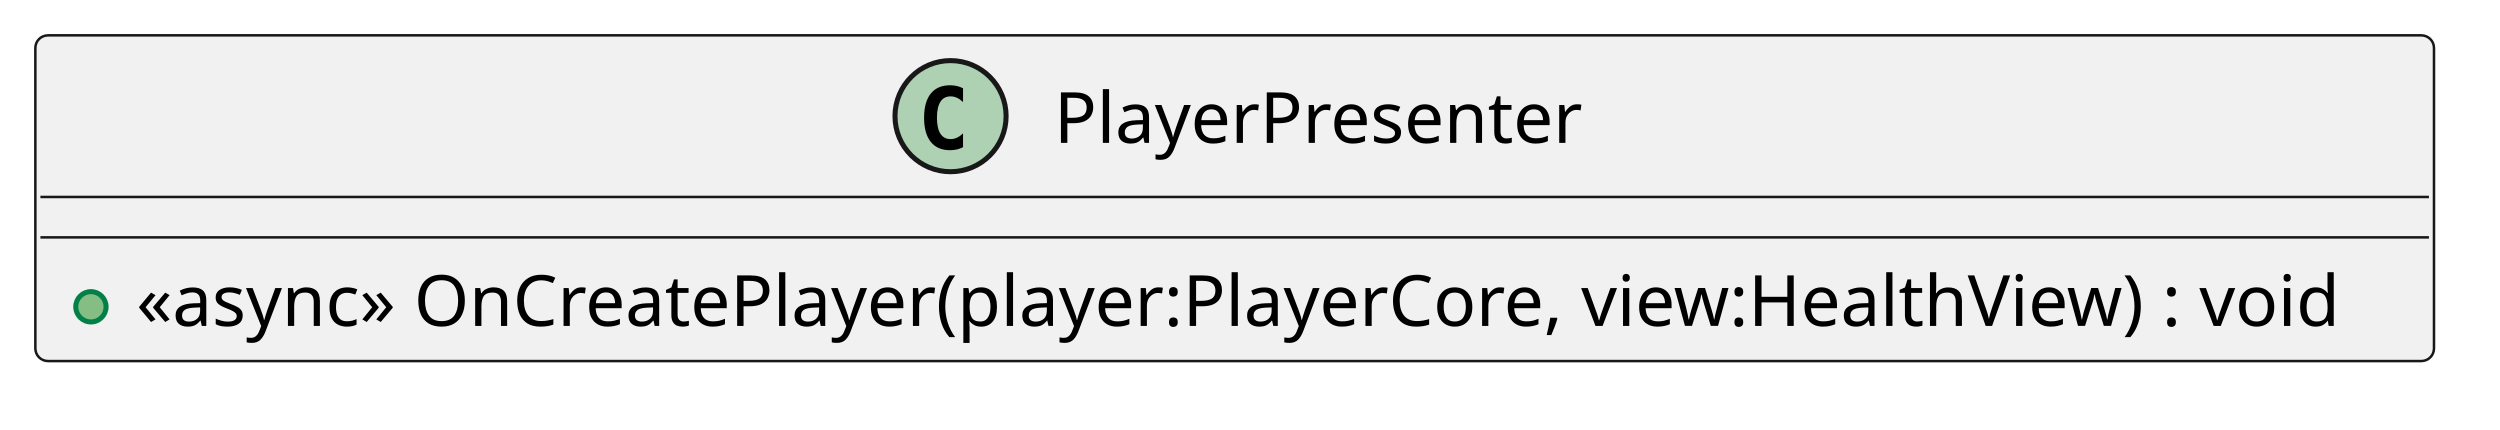
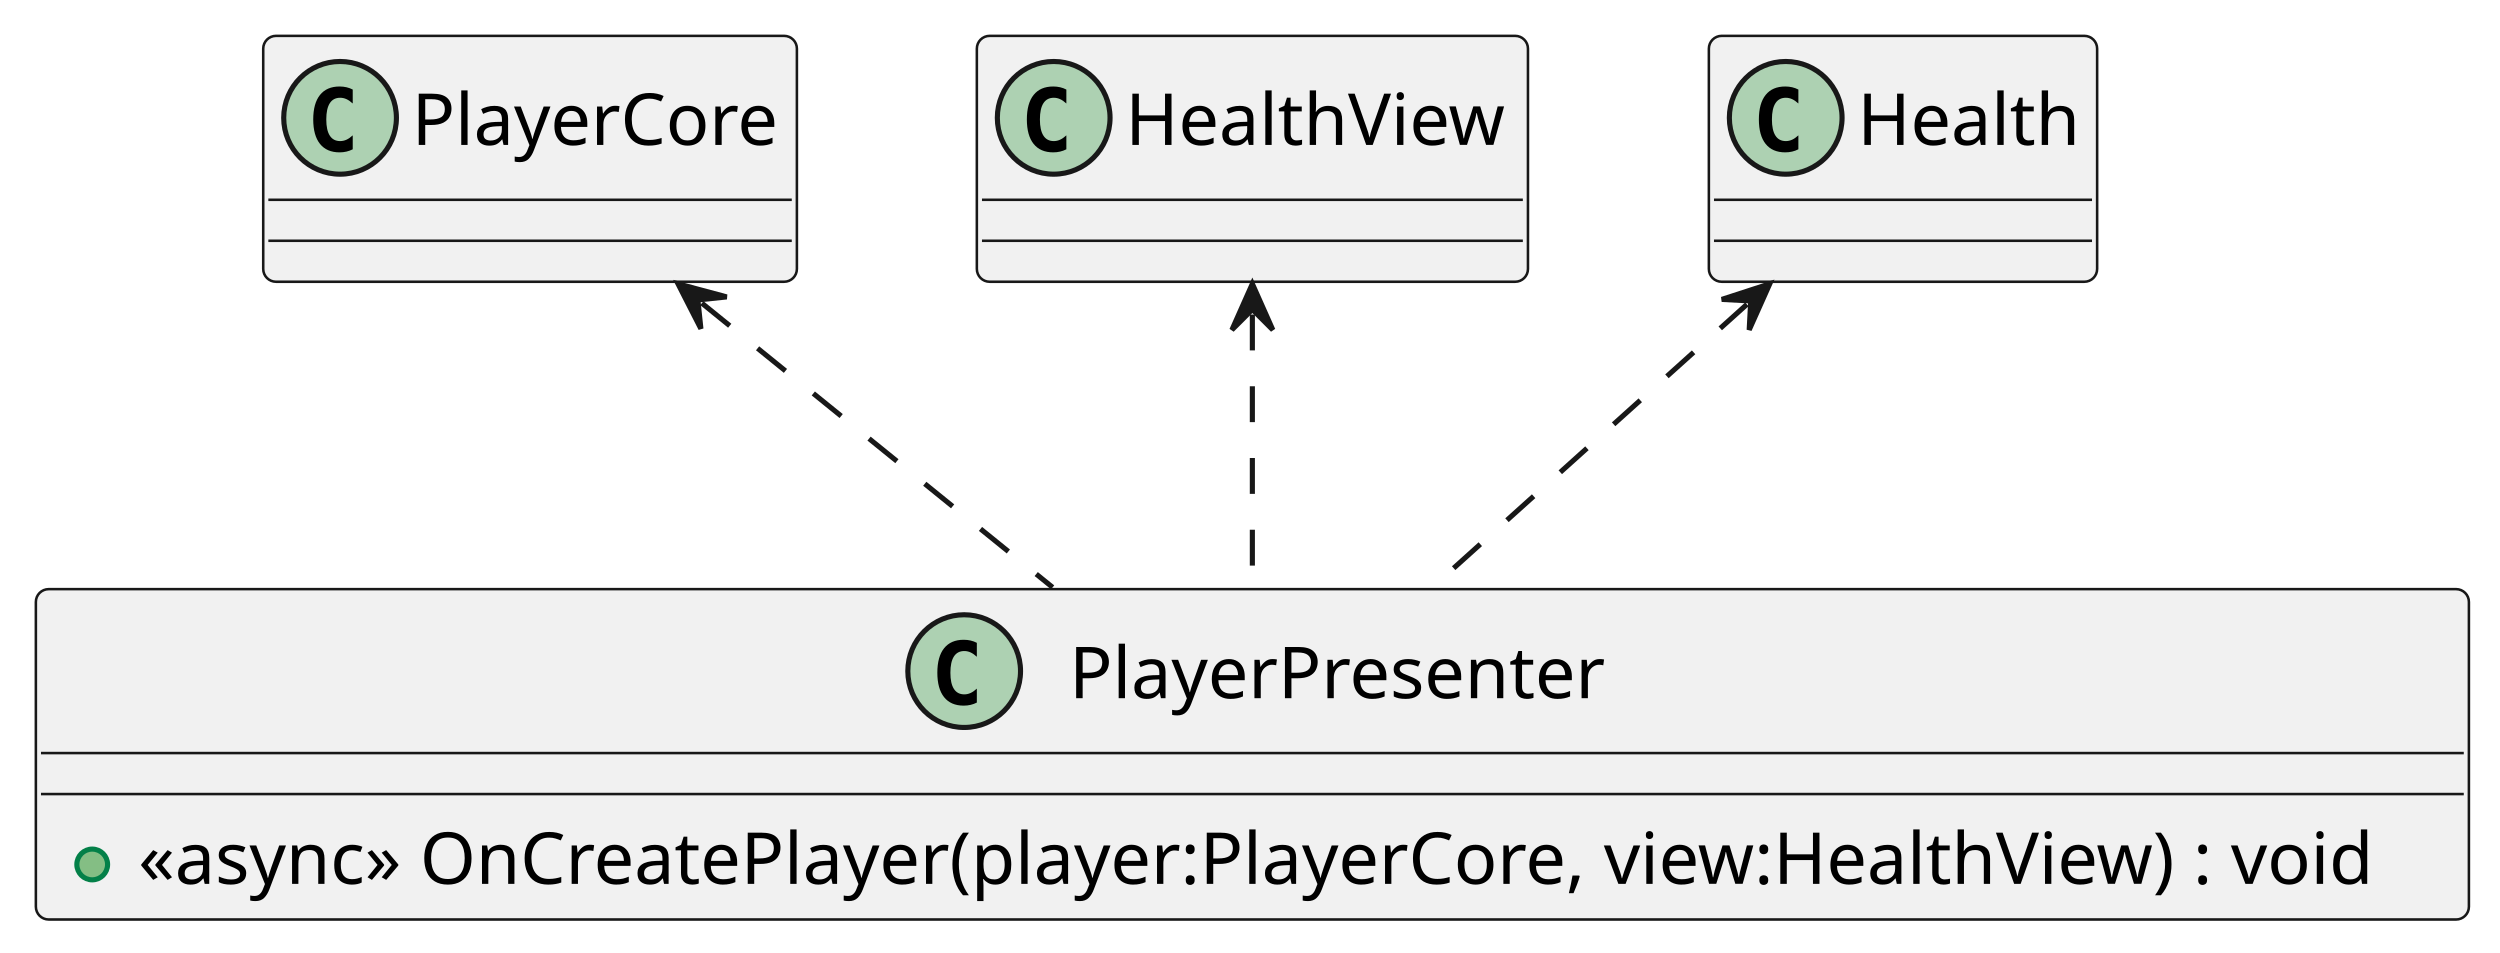
- <svg xmlns="http://www.w3.org/2000/svg" contentStyleType="text/css" height="85px" preserveAspectRatio="none" style="width:495px;height:85px;background:#FFFFFF;" version="1.1" viewBox="0 0 495 85" width="495px" zoomAndPan="magnify">
+ <svg xmlns="http://www.w3.org/2000/svg" contentStyleType="text/css" height="186px" preserveAspectRatio="none" style="width:488px;height:186px;background:#FFFFFF;" version="1.1" viewBox="0 0 488 186" width="488px" zoomAndPan="magnify">
  <defs />
  <g>
    <g id="elem_PlayerPresenter">
-       <rect codeLine="1" fill="#F1F1F1" height="64.488" id="PlayerPresenter" rx="2.5" ry="2.5" style="stroke:#181818;stroke-width:0.5;" width="474.93" x="7" y="7" />
-       <ellipse cx="188.207" cy="23" fill="#ADD1B2" rx="11" ry="11" style="stroke:#181818;stroke-width:1.0;" />
-       <path d="M190.68,29.143 Q190.099,29.442 189.46,29.591 Q188.821,29.741 188.115,29.741 Q185.608,29.741 184.289,28.089 Q182.969,26.437 182.969,23.316 Q182.969,20.186 184.289,18.535 Q185.608,16.883 188.115,16.883 Q188.821,16.883 189.468,17.032 Q190.116,17.182 190.68,17.48 L190.68,20.203 Q190.049,19.622 189.456,19.352 Q188.862,19.082 188.231,19.082 Q186.887,19.082 186.202,20.149 Q185.517,21.216 185.517,23.316 Q185.517,25.408 186.202,26.474 Q186.887,27.541 188.231,27.541 Q188.862,27.541 189.456,27.271 Q190.049,27.002 190.68,26.42 Z " fill="#000000" />
-       <text fill="#000000" font-family="sans-serif" font-size="14" lengthAdjust="spacing" textLength="104.016" x="208.707" y="28.291">PlayerPresenter</text>
-       <line style="stroke:#181818;stroke-width:0.5;" x1="8" x2="480.93" y1="39" y2="39" />
-       <line style="stroke:#181818;stroke-width:0.5;" x1="8" x2="480.93" y1="47" y2="47" />
-       <ellipse cx="18" cy="60.744" fill="#84BE84" rx="3" ry="3" style="stroke:#038048;stroke-width:1.0;" />
-       <text fill="#000000" font-family="sans-serif" font-size="14" lengthAdjust="spacing" textLength="448.93" x="27" y="64.535">«async» OnCreatePlayer(player:PlayerCore, view:HealthView) : void</text>
+       <rect codeLine="1" fill="#F1F1F1" height="64.488" id="PlayerPresenter" rx="2.5" ry="2.5" style="stroke:#181818;stroke-width:0.5;" width="474.93" x="7" y="115" />
+       <ellipse cx="188.207" cy="131" fill="#ADD1B2" rx="11" ry="11" style="stroke:#181818;stroke-width:1.0;" />
+       <path d="M190.68,137.143 Q190.099,137.442 189.46,137.591 Q188.821,137.741 188.115,137.741 Q185.608,137.741 184.289,136.089 Q182.969,134.437 182.969,131.316 Q182.969,128.186 184.289,126.535 Q185.608,124.883 188.115,124.883 Q188.821,124.883 189.468,125.032 Q190.116,125.182 190.68,125.481 L190.68,128.203 Q190.049,127.622 189.456,127.352 Q188.862,127.082 188.231,127.082 Q186.887,127.082 186.202,128.149 Q185.517,129.216 185.517,131.316 Q185.517,133.408 186.202,134.474 Q186.887,135.541 188.231,135.541 Q188.862,135.541 189.456,135.271 Q190.049,135.001 190.68,134.42 Z " fill="#000000" />
+       <text fill="#000000" font-family="sans-serif" font-size="14" lengthAdjust="spacing" textLength="104.016" x="208.707" y="136.291">PlayerPresenter</text>
+       <line style="stroke:#181818;stroke-width:0.5;" x1="8" x2="480.93" y1="147" y2="147" />
+       <line style="stroke:#181818;stroke-width:0.5;" x1="8" x2="480.93" y1="155" y2="155" />
+       <ellipse cx="18" cy="168.744" fill="#84BE84" rx="3" ry="3" style="stroke:#038048;stroke-width:1.0;" />
+       <text fill="#000000" font-family="sans-serif" font-size="14" lengthAdjust="spacing" textLength="448.93" x="27" y="172.535">«async» OnCreatePlayer(player:PlayerCore, view:HealthView) : void</text>
+     </g>
+     <g id="elem_PlayerCore">
+       <rect fill="#F1F1F1" height="48" id="PlayerCore" rx="2.5" ry="2.5" style="stroke:#181818;stroke-width:0.5;" width="104.174" x="51.38" y="7" />
+       <ellipse cx="66.38" cy="23" fill="#ADD1B2" rx="11" ry="11" style="stroke:#181818;stroke-width:1.0;" />
+       <path d="M68.853,29.143 Q68.272,29.442 67.633,29.591 Q66.994,29.741 66.288,29.741 Q63.781,29.741 62.462,28.089 Q61.142,26.437 61.142,23.316 Q61.142,20.186 62.462,18.535 Q63.781,16.883 66.288,16.883 Q66.994,16.883 67.641,17.032 Q68.289,17.182 68.853,17.48 L68.853,20.203 Q68.222,19.622 67.629,19.352 Q67.035,19.082 66.404,19.082 Q65.06,19.082 64.375,20.149 Q63.69,21.216 63.69,23.316 Q63.69,25.408 64.375,26.474 Q65.06,27.541 66.404,27.541 Q67.035,27.541 67.629,27.271 Q68.222,27.002 68.853,26.42 Z " fill="#000000" />
+       <text fill="#000000" font-family="sans-serif" font-size="14" lengthAdjust="spacing" textLength="72.174" x="80.38" y="28.291">PlayerCore</text>
+       <line style="stroke:#181818;stroke-width:0.5;" x1="52.38" x2="154.554" y1="39" y2="39" />
+       <line style="stroke:#181818;stroke-width:0.5;" x1="52.38" x2="154.554" y1="47" y2="47" />
+     </g>
+     <g id="elem_HealthView">
+       <rect fill="#F1F1F1" height="48" id="HealthView" rx="2.5" ry="2.5" style="stroke:#181818;stroke-width:0.5;" width="107.578" x="190.68" y="7" />
+       <ellipse cx="205.68" cy="23" fill="#ADD1B2" rx="11" ry="11" style="stroke:#181818;stroke-width:1.0;" />
+       <path d="M208.153,29.143 Q207.572,29.442 206.933,29.591 Q206.294,29.741 205.588,29.741 Q203.081,29.741 201.762,28.089 Q200.442,26.437 200.442,23.316 Q200.442,20.186 201.762,18.535 Q203.081,16.883 205.588,16.883 Q206.294,16.883 206.941,17.032 Q207.589,17.182 208.153,17.48 L208.153,20.203 Q207.522,19.622 206.929,19.352 Q206.335,19.082 205.704,19.082 Q204.36,19.082 203.675,20.149 Q202.99,21.216 202.99,23.316 Q202.99,25.408 203.675,26.474 Q204.36,27.541 205.704,27.541 Q206.335,27.541 206.929,27.271 Q207.522,27.002 208.153,26.42 Z " fill="#000000" />
+       <text fill="#000000" font-family="sans-serif" font-size="14" lengthAdjust="spacing" textLength="75.578" x="219.68" y="28.291">HealthView</text>
+       <line style="stroke:#181818;stroke-width:0.5;" x1="191.68" x2="297.258" y1="39" y2="39" />
+       <line style="stroke:#181818;stroke-width:0.5;" x1="191.68" x2="297.258" y1="47" y2="47" />
+     </g>
+     <g id="elem_Health">
+       <rect fill="#F1F1F1" height="48" id="Health" rx="2.5" ry="2.5" style="stroke:#181818;stroke-width:0.5;" width="75.791" x="333.57" y="7" />
+       <ellipse cx="348.57" cy="23" fill="#ADD1B2" rx="11" ry="11" style="stroke:#181818;stroke-width:1.0;" />
+       <path d="M351.043,29.143 Q350.462,29.442 349.823,29.591 Q349.184,29.741 348.478,29.741 Q345.971,29.741 344.651,28.089 Q343.332,26.437 343.332,23.316 Q343.332,20.186 344.651,18.535 Q345.971,16.883 348.478,16.883 Q349.184,16.883 349.831,17.032 Q350.479,17.182 351.043,17.48 L351.043,20.203 Q350.412,19.622 349.819,19.352 Q349.225,19.082 348.594,19.082 Q347.25,19.082 346.565,20.149 Q345.88,21.216 345.88,23.316 Q345.88,25.408 346.565,26.474 Q347.25,27.541 348.594,27.541 Q349.225,27.541 349.819,27.271 Q350.412,27.002 351.043,26.42 Z " fill="#000000" />
+       <text fill="#000000" font-family="sans-serif" font-size="14" lengthAdjust="spacing" textLength="43.791" x="362.57" y="28.291">Health</text>
+       <line style="stroke:#181818;stroke-width:0.5;" x1="334.57" x2="408.361" y1="39" y2="39" />
+       <line style="stroke:#181818;stroke-width:0.5;" x1="334.57" x2="408.361" y1="47" y2="47" />
+     </g>
+     <g id="link_PlayerCore_PlayerPresenter">
+       <path codeLine="4" d="M137.002,59.177 C158.112,76.277 182.31,95.89 205.47,114.65 " fill="none" id="PlayerCore-backto-PlayerPresenter" style="stroke:#181818;stroke-width:1.0;stroke-dasharray:7.0,7.0;" />
+       <polygon fill="#181818" points="132.34,55.4,136.816,64.173,136.225,58.547,141.851,57.957,132.34,55.4" style="stroke:#181818;stroke-width:1.0;" />
+     </g>
+     <g id="link_HealthView_PlayerPresenter">
+       <path codeLine="5" d="M244.46,61.4 C244.46,78.5 244.46,95.89 244.46,114.65 " fill="none" id="HealthView-backto-PlayerPresenter" style="stroke:#181818;stroke-width:1.0;stroke-dasharray:7.0,7.0;" />
+       <polygon fill="#181818" points="244.46,55.4,240.46,64.4,244.46,60.4,248.46,64.4,244.46,55.4" style="stroke:#181818;stroke-width:1.0;" />
+     </g>
+     <g id="link_Health_PlayerPresenter">
+       <path codeLine="6" d="M340.998,59.411 C321.978,76.511 300.44,95.89 279.59,114.65 " fill="none" id="Health-backto-PlayerPresenter" style="stroke:#181818;stroke-width:1.0;stroke-dasharray:7.0,7.0;" />
+       <polygon fill="#181818" points="345.46,55.4,336.093,58.443,341.742,58.743,341.442,64.392,345.46,55.4" style="stroke:#181818;stroke-width:1.0;" />
    </g>
  </g>
</svg>
